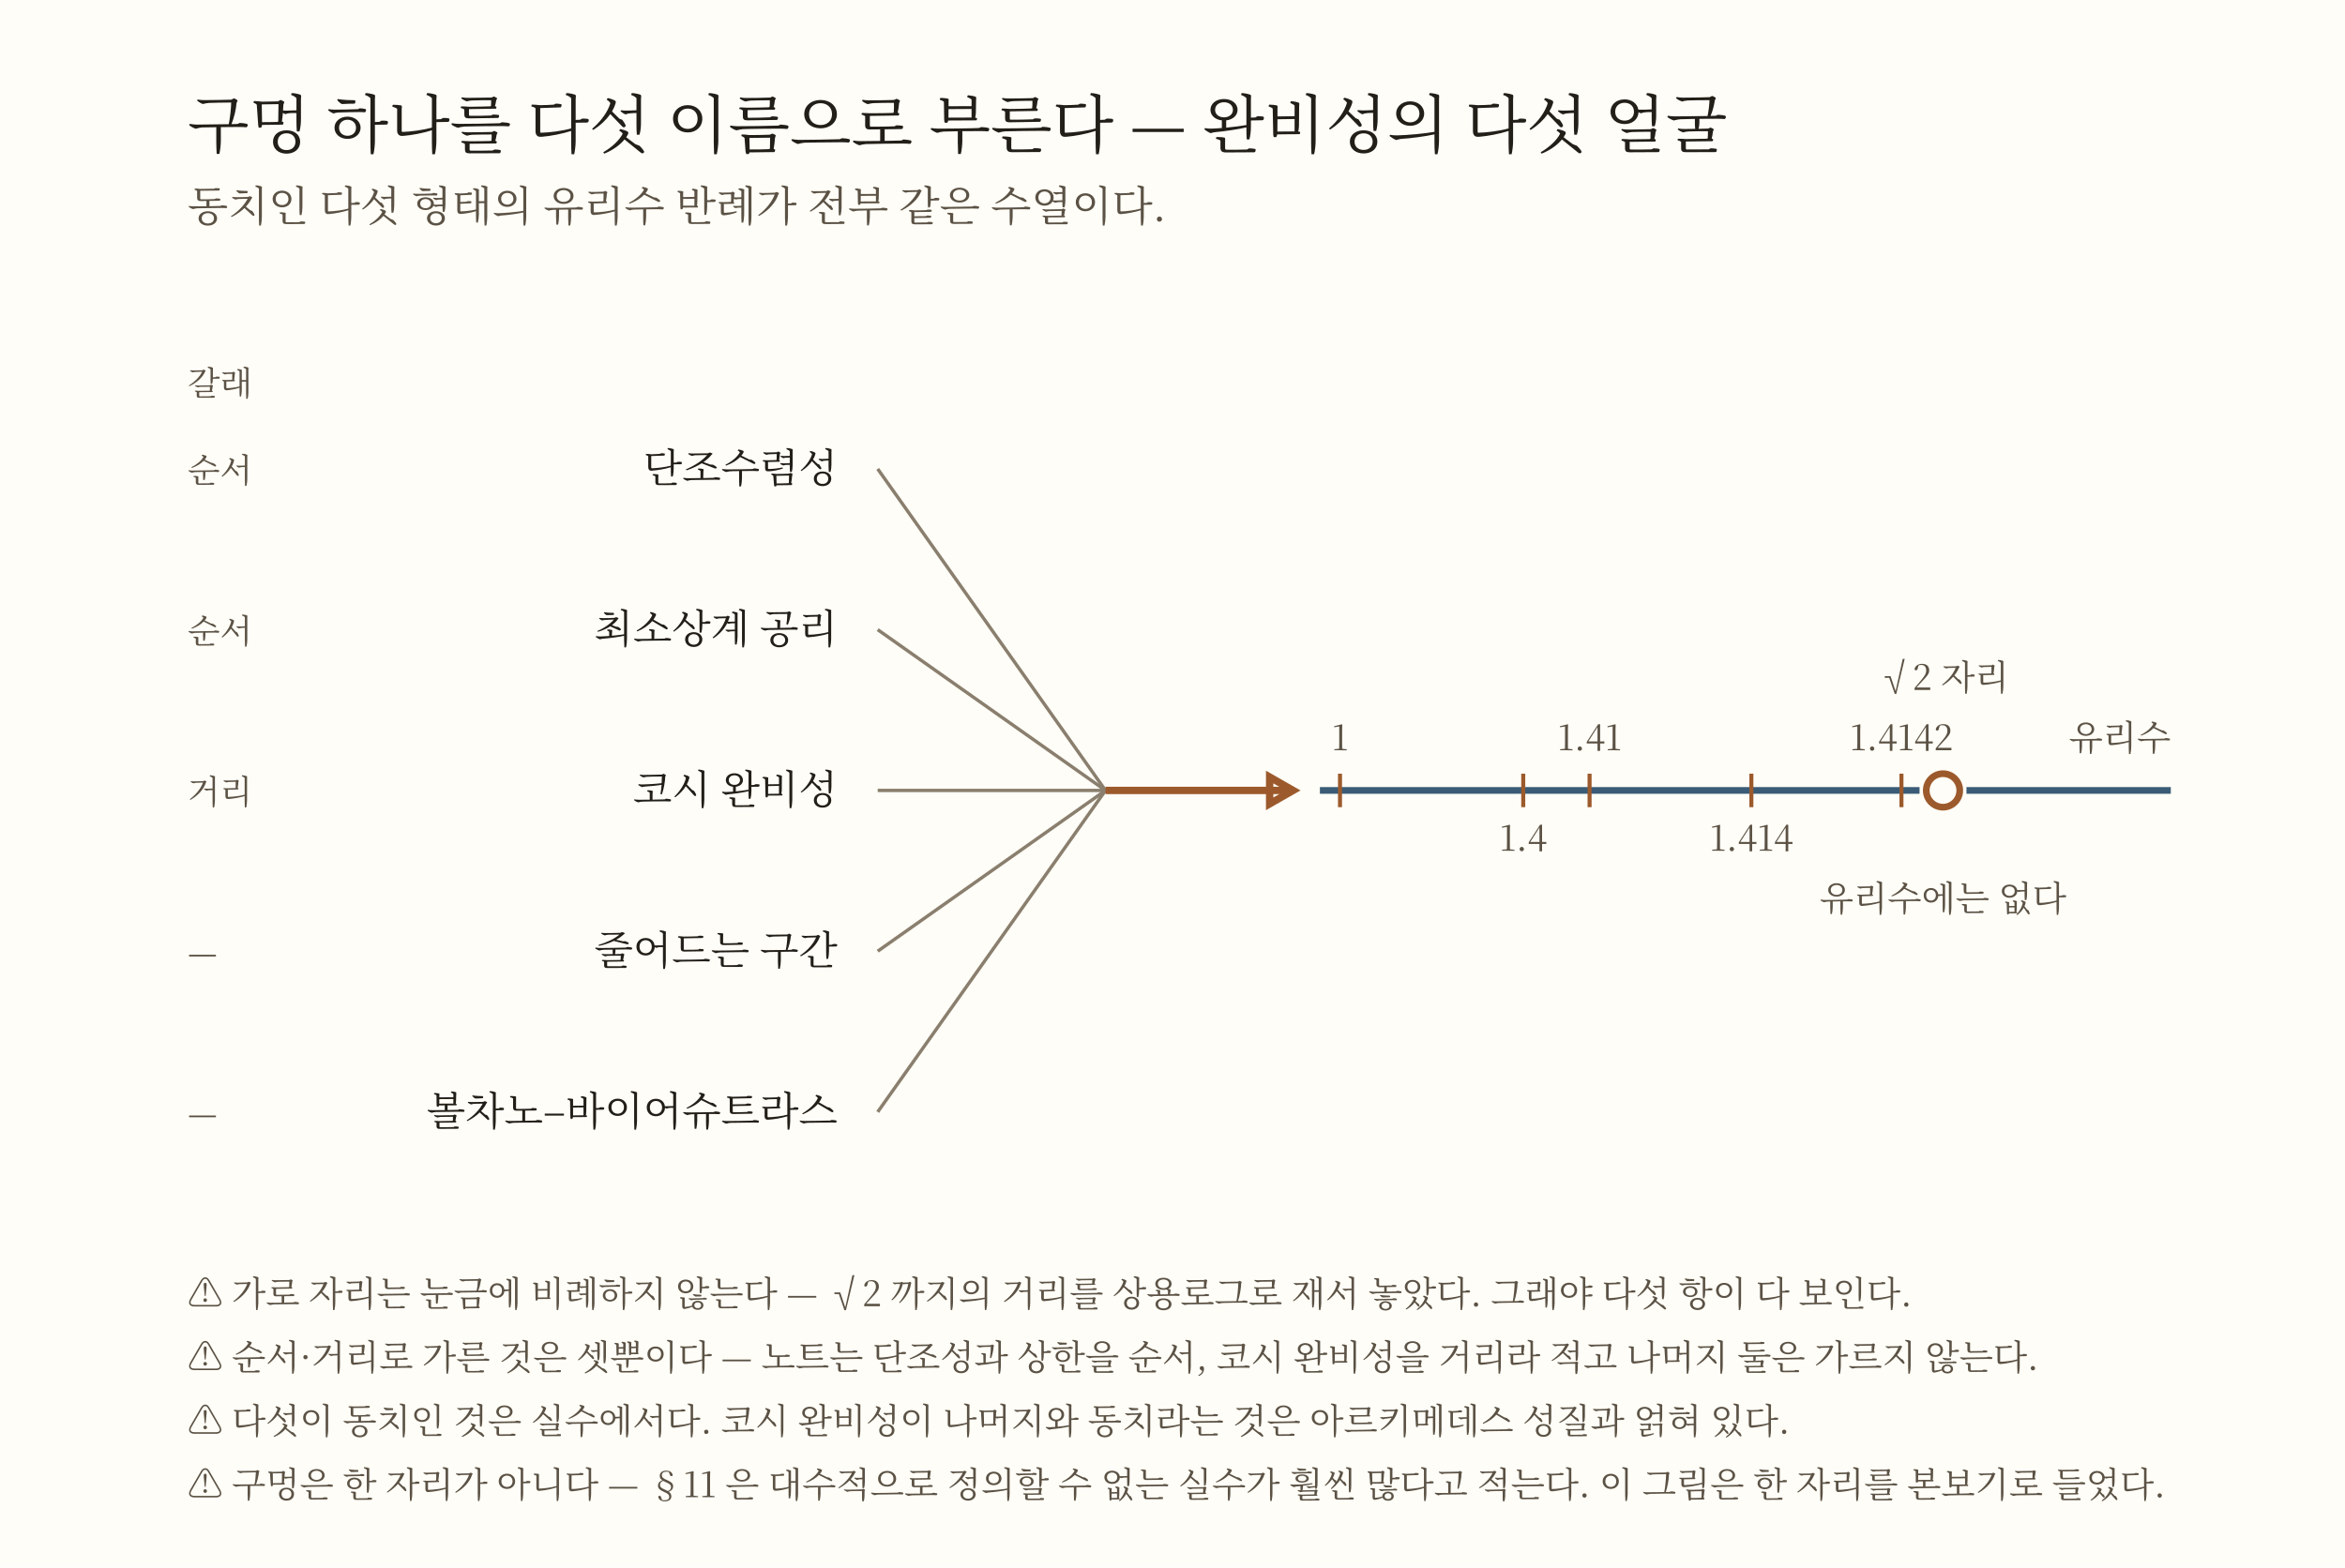
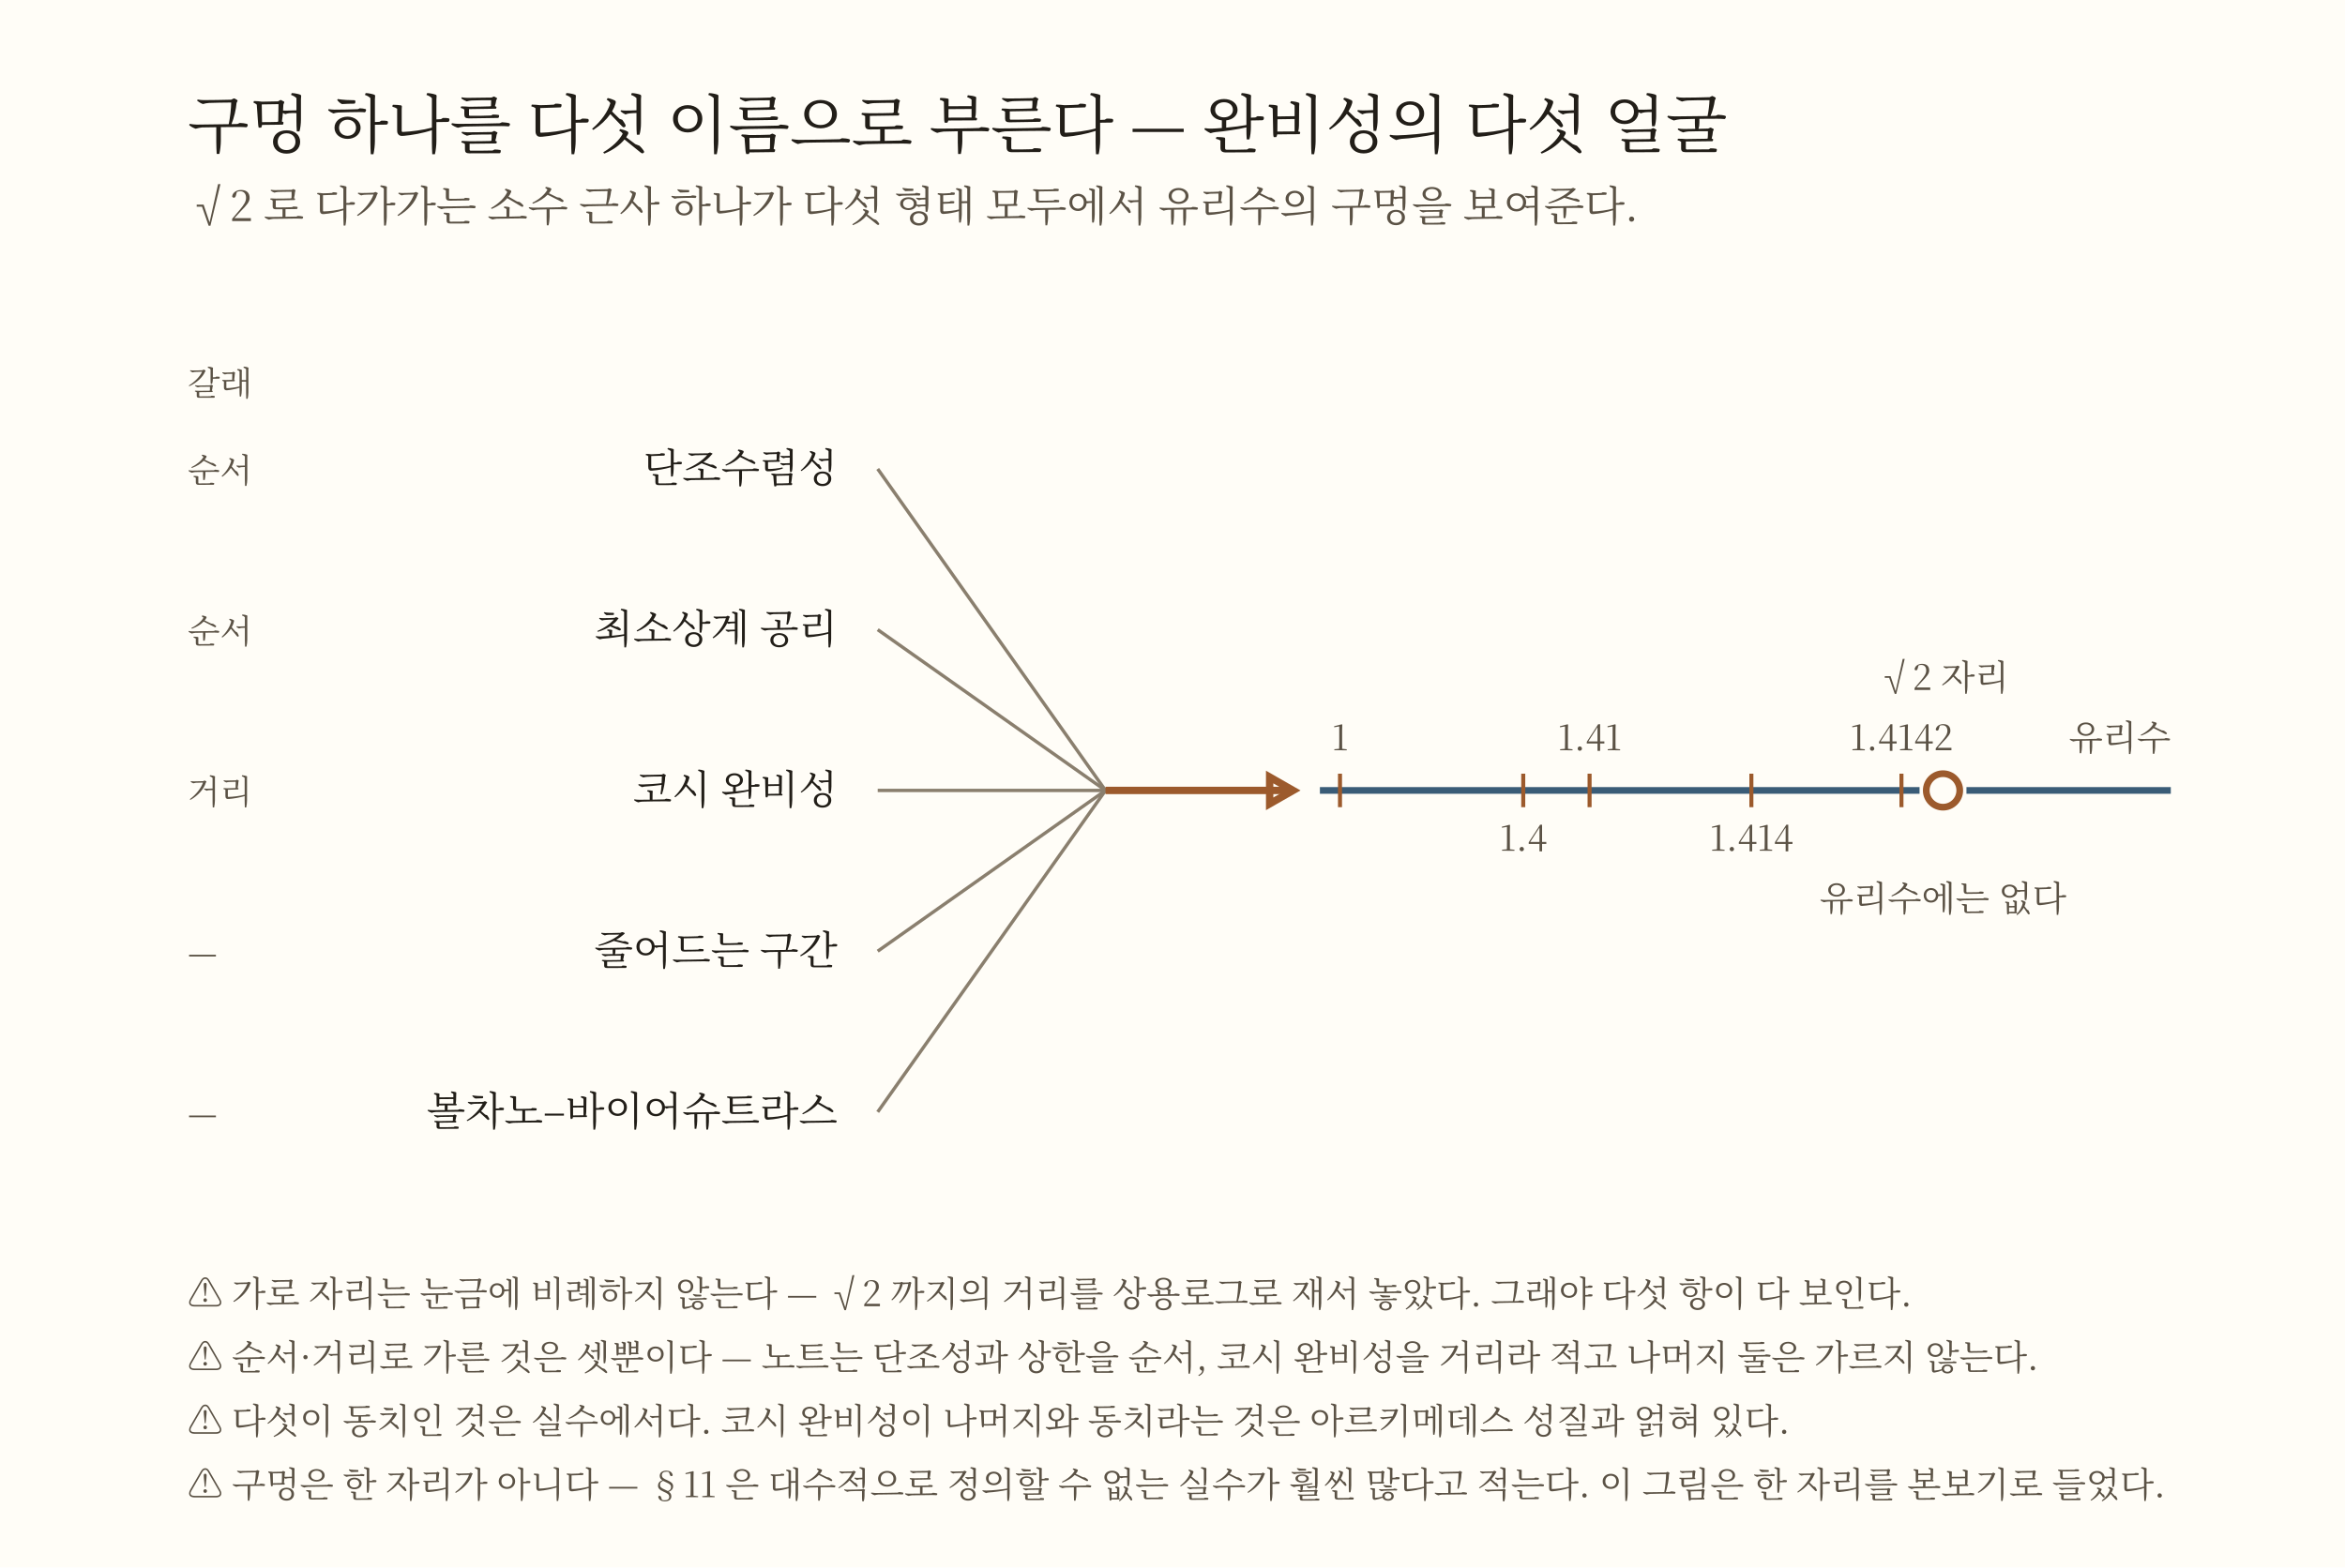
- <svg xmlns="http://www.w3.org/2000/svg" viewBox="0 0 700 468" width="700" height="468" role="img" aria-label="그림 위쪽에 「구멍 하나를 다섯 이름으로 부른다 — 완비성의 다섯 얼굴」이라는 표제가 있고 그 아래에 동치인 다섯 형태의 유리수 반례가 전부 같은 수열이라고 적혀 있다. 왼쪽에 다섯 이름이 세로로 쌓여 있는데 위에서부터 단조수렴성, 최소상계 공리, 코시 완비성, 줄어드는 구간, 볼차노–바이어슈트라스다. 그 왼쪽에는 갈래라는 머리를 단 칸이 있고 같은 줄에 차례로 순서, 순서, 거리, 줄표, 줄표가 적혀 있다. 다섯 이름에서 가는 선이 하나씩 뻗어 나와 오른쪽 한 점으로 모이고, 모인 자리에서 굵은 갈색 화살표 하나가 오른쪽으로 나간다. 화살표가 가리키는 곳에 파란 가로 직선이 있다. 직선은 오른쪽으로 가다가 한 자리에서 끊겨 빈 동그라미가 놓여 있고 그 위에 √2 자리, 아래에 유리수에는 없다고 적혀 있으며, 끊긴 자리 오른쪽으로 직선이 다시 이어져 그 끝에 유리수라고 적혀 있다. 직선 위에는 짧은 눈금이 다섯 있고 왼쪽부터 1과 1.4와 1.41과 1.414와 1.4142이며 오른쪽으로 갈수록 빈 동그라미에 가까이 붙는다. 맨 아래에는 단서가 넷 있다. 첫째는 가로 자리가 눈금에 비례하지 않고 √2 까지의 거리를 상용로그로 재서 놓았다는 것이고, 둘째는 순서와 거리로 가른 것이 셋뿐이며 노트가 단조성과 상한을 순서로, 코시 완비성을 거리로 적고 나머지 둘은 가르지 않았다는 것이고, 셋째는 다섯이 동치인 것이 실수에서이며 코시 완비성이 나머지와 동치라는 것은 아르키메데스 성질과 얽혀 있다는 것이고, 넷째는 구멍이 한 자리가 아니며 대수적으로 정의할 수 없는 실수가 훨씬 많아 이 그림은 한 자리를 본보기로 들었다는 것이다">
+ <svg xmlns="http://www.w3.org/2000/svg" viewBox="0 0 700 468" width="700" height="468" role="img" aria-label="그림 위쪽에 「구멍 하나를 다섯 이름으로 부른다 — 완비성의 다섯 얼굴」이라는 표제가 있고 그 아래에 √2 로 다가가는 소수 근사 하나가 다섯 형태 모두에서 유리수의 구멍을 보여준다고 적혀 있다. 왼쪽에 다섯 이름이 세로로 쌓여 있는데 위에서부터 단조수렴성, 최소상계 공리, 코시 완비성, 줄어드는 구간, 볼차노–바이어슈트라스다. 그 왼쪽에는 갈래라는 머리를 단 칸이 있고 같은 줄에 차례로 순서, 순서, 거리, 줄표, 줄표가 적혀 있다. 다섯 이름에서 가는 선이 하나씩 뻗어 나와 오른쪽 한 점으로 모이고, 모인 자리에서 굵은 갈색 화살표 하나가 오른쪽으로 나간다. 화살표가 가리키는 곳에 파란 가로 직선이 있다. 직선은 오른쪽으로 가다가 한 자리에서 끊겨 빈 동그라미가 놓여 있고 그 위에 √2 자리, 아래에 유리수에는 없다고 적혀 있으며, 끊긴 자리 오른쪽으로 직선이 다시 이어져 그 끝에 유리수라고 적혀 있다. 직선 위에는 짧은 눈금이 다섯 있고 왼쪽부터 1과 1.4와 1.41과 1.414와 1.4142이며 오른쪽으로 갈수록 빈 동그라미에 가까이 붙는다. 맨 아래에는 단서가 넷 있다. 첫째는 가로 자리가 눈금에 비례하지 않고 √2 까지의 거리를 상용로그로 재서 놓았다는 것이며 그래야 다섯 항이 다 보인다는 것이고, 둘째는 순서와 거리로 가른 것이 셋뿐이며 노트가 단조성과 상한을 순서로, 코시 완비성을 거리로 적고 나머지 둘은 가르지 않았다는 것이고, 셋째는 다섯이 동치인 것이 실수에서이며 코시 완비성이 나머지와 동치라는 것은 아르키메데스 성질과 얽혀 있다는 것이고, 넷째는 구멍이 한 자리가 아니라는 것이며 11절이 대수적으로 정의할 수 없는 실수가 훨씬 많다고 적는다는 것과 이 그림은 한 자리를 본보기로 들었다는 것이다">
  <style>
    text{font-family:EB Garamond, Georgia, 'Noto Serif KR', 'Noto Serif CJK KR', NanumMyeongjo, Batang, AppleMyungjo, serif;fill:#221E18;}
    .h1{font-size:19px;} .h2{font-size:12.5px;fill:#5B5245;}
    .ax{font-size:10.5px;fill:#5B5245;} .nm{font-size:12px;} .tag{font-size:10px;fill:#5B5245;}
    .bg{fill:#FFFDF7;}
    .fan{stroke:#8A7F6E;stroke-width:1;fill:none;}
    .arrow{stroke:#9C5A2C;stroke-width:2.2;fill:none;}
    .line{stroke:#3A5C77;stroke-width:2;fill:none;}
    .tick{stroke:#9C5A2C;stroke-width:1.2;fill:none;}
    .hole{fill:#FFFDF7;stroke:#9C5A2C;stroke-width:2;}
    .warn{font-size:10.5px;fill:#5B5245;}
  </style>
  <rect class="bg" x="0" y="0" width="700" height="468" />
  <text class="h1" x="56" y="44">구멍 하나를 다섯 이름으로 부른다 — 완비성의 다섯 얼굴</text>
-   <text class="h2" x="56" y="66">동치인 다섯 형태의 유리수 반례가 전부 같은 수열이다.</text>
+   <text class="h2" x="56" y="66">√2 로 다가가는 소수 근사 하나가 다섯 형태 모두에서 유리수의 구멍을 보여준다.</text>
  <text class="tag" x="56" y="118.0">갈래</text>
  <text class="tag" x="56" y="144.0">순서</text>
  <text class="nm" x="250.0" y="144.0" text-anchor="end">단조수렴성</text>
  <line class="fan" x1="262.0" y1="140.0" x2="330.0" y2="236.0" />
  <text class="tag" x="56" y="192.0">순서</text>
  <text class="nm" x="250.0" y="192.0" text-anchor="end">최소상계 공리</text>
  <line class="fan" x1="262.0" y1="188.0" x2="330.0" y2="236.0" />
  <text class="tag" x="56" y="240.0">거리</text>
  <text class="nm" x="250.0" y="240.0" text-anchor="end">코시 완비성</text>
  <line class="fan" x1="262.0" y1="236.0" x2="330.0" y2="236.0" />
  <text class="tag" x="56" y="288.0">—</text>
  <text class="nm" x="250.0" y="288.0" text-anchor="end">줄어드는 구간</text>
  <line class="fan" x1="262.0" y1="284.0" x2="330.0" y2="236.0" />
  <text class="tag" x="56" y="336.0">—</text>
  <text class="nm" x="250.0" y="336.0" text-anchor="end">볼차노–바이어슈트라스</text>
  <line class="fan" x1="262.0" y1="332.0" x2="330.0" y2="236.0" />
  <line class="arrow" x1="330.0" y1="236.0" x2="386.0" y2="236.0" />
  <path class="arrow" d="M 386.0 236.0 l -7 -4 l 0 8 z" fill="#9C5A2C" stroke="none" />
  <line class="line" x1="394.0" y1="236.0" x2="573.0" y2="236.0" />
  <line class="line" x1="587.0" y1="236.0" x2="648.0" y2="236.0" />
  <circle class="hole" cx="580.0" cy="236.0" r="5" />
  <text class="ax" x="580.0" y="206.0" text-anchor="middle">√2 자리</text>
  <text class="ax" x="580.0" y="272.0" text-anchor="middle">유리수에는 없다</text>
  <text class="ax" x="648.0" y="224.0" text-anchor="end">유리수</text>
  <line class="tick" x1="400.0" y1="231.0" x2="400.0" y2="241.0" />
  <text class="ax" x="400.0" y="224.0" text-anchor="middle">1</text>
  <line class="tick" x1="454.7" y1="231.0" x2="454.7" y2="241.0" />
  <text class="ax" x="454.7" y="254.0" text-anchor="middle">1.4</text>
  <line class="tick" x1="474.5" y1="231.0" x2="474.5" y2="241.0" />
  <text class="ax" x="474.5" y="224.0" text-anchor="middle">1.41</text>
  <line class="tick" x1="522.8" y1="231.0" x2="522.8" y2="241.0" />
  <text class="ax" x="522.8" y="254.0" text-anchor="middle">1.414</text>
  <line class="tick" x1="567.6" y1="231.0" x2="567.6" y2="241.0" />
  <text class="ax" x="567.6" y="224.0" text-anchor="middle">1.4142</text>
  <text class="warn" x="56" y="390.0">⚠ 가로 자리는 눈금에 비례하지 않는다 — √2 까지의 거리를 상용로그로 재서 놓았다. 그래야 다섯 항이 다 보인다.</text>
  <text class="warn" x="56" y="409.0">⚠ 순서·거리로 가른 것은 셋뿐이다 — 노트는 단조성과 상한을 순서, 코시 완비성을 거리라 적고 나머지 둘은 가르지 않는다.</text>
  <text class="warn" x="56" y="428.0">⚠ 다섯이 동치인 것은 실수에서다. 코시 완비성이 나머지와 동치라는 것은 아르키메데스 성질과 얽혀 있다.</text>
  <text class="warn" x="56" y="447.0">⚠ 구멍은 한 자리가 아니다 — §11 은 대수적으로 정의할 수 없는 실수가 훨씬 많다고 적는다. 이 그림은 한 자리를 본보기로 들었다.</text>
</svg>
